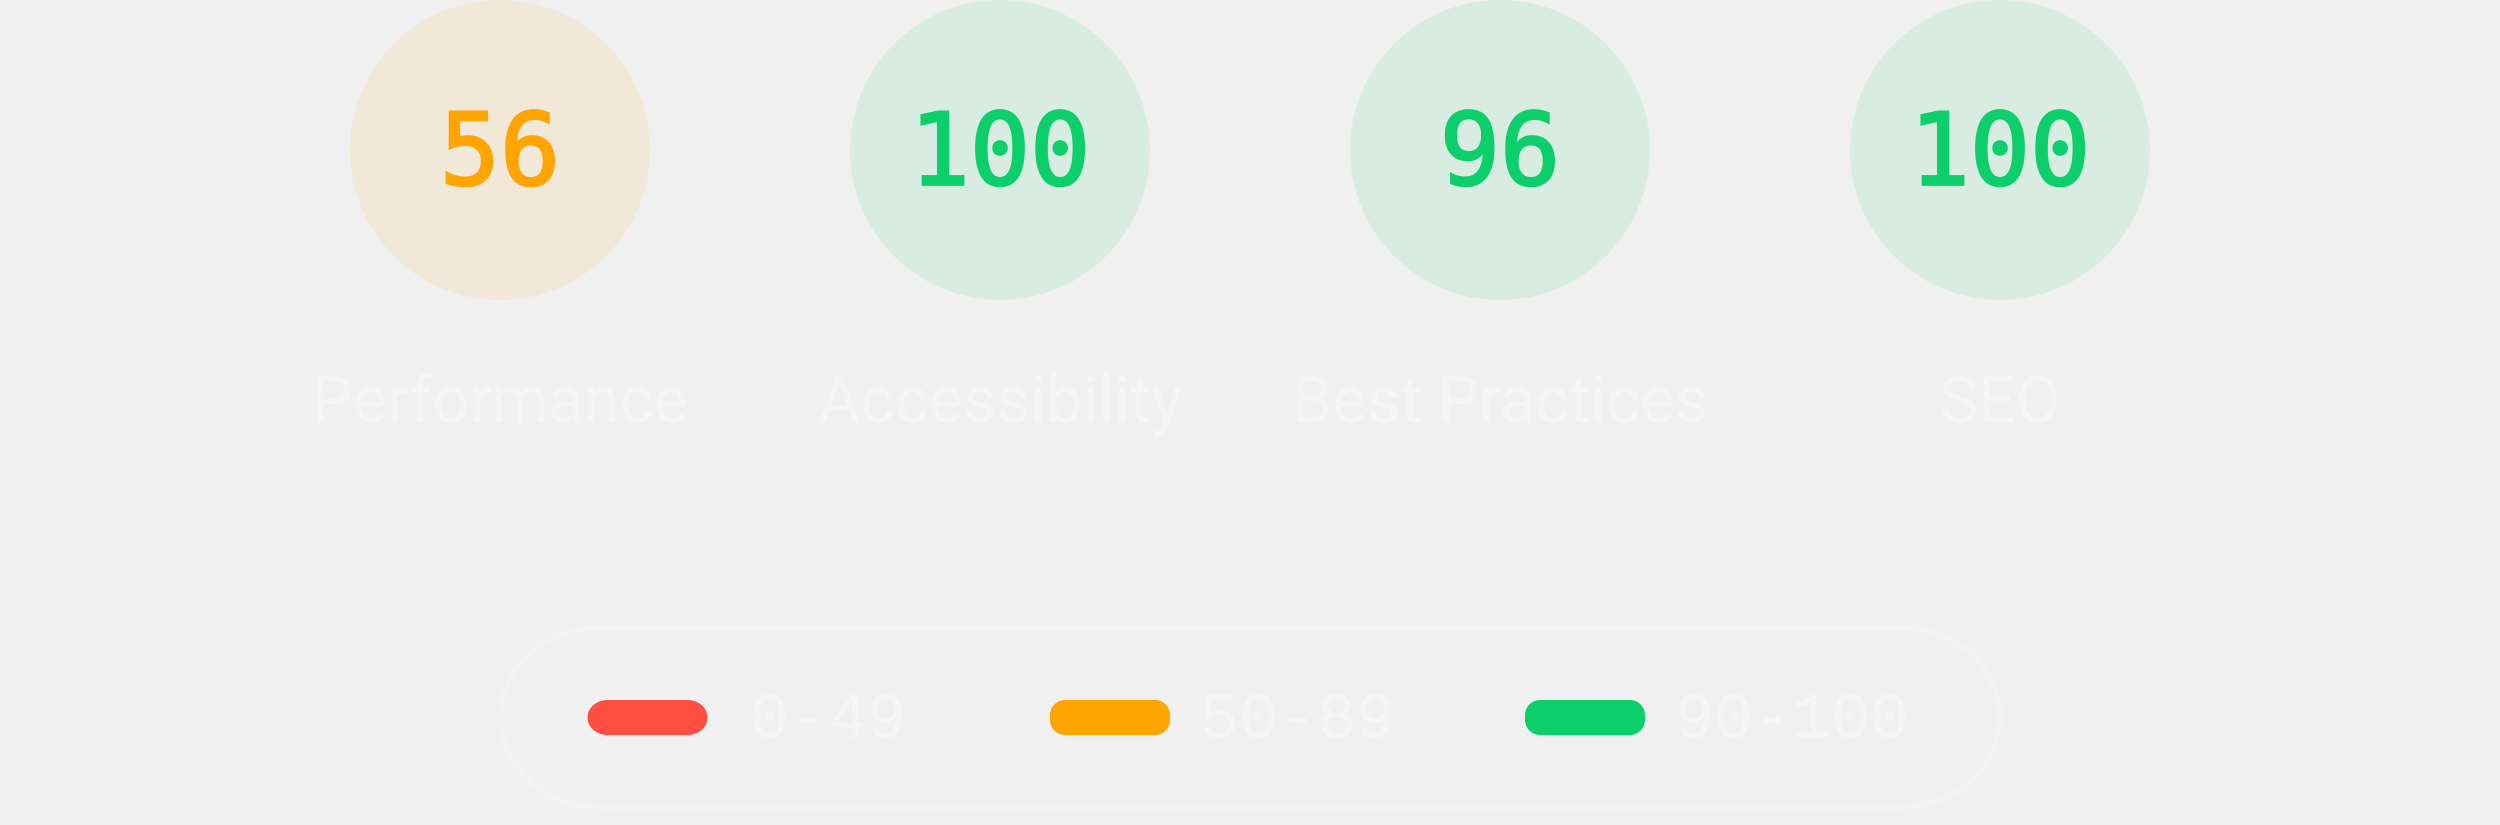
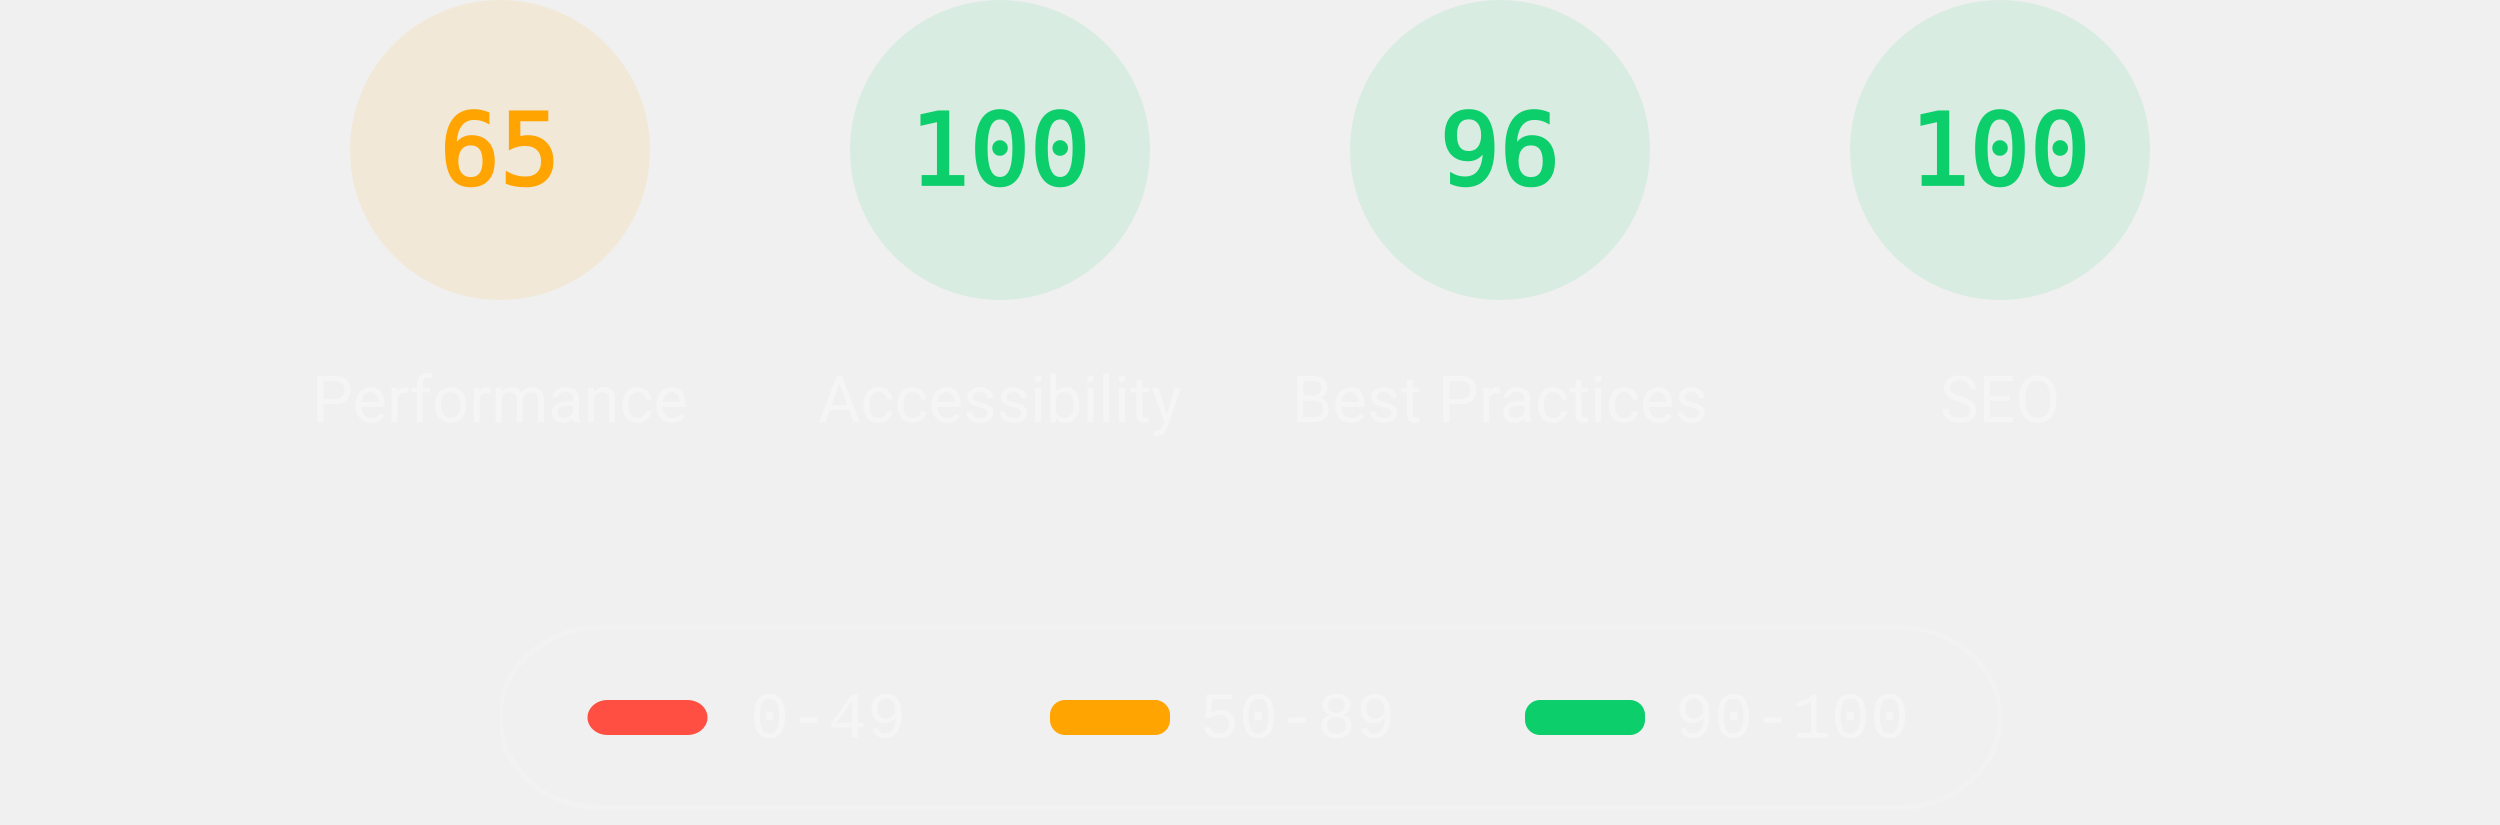
<svg xmlns="http://www.w3.org/2000/svg" class="theme--dark" fill="none" width="1000" height="330">
  <style>
			.gauge-base {
				opacity: 0.1
			}

			.gauge-arc {
				fill: none;
				animation-delay: 250ms;
				stroke-linecap: round;
				transform: rotate(-90deg);
				transform-origin: 100px 60px;
				animation: load-gauge 1s ease forwards
			}

			.guage-text {
				font-size: 40px;
				font-family: monospace;
				text-align: center
			}

			.guage-red {
				color: #ff4e42;
				fill: #ff4e42;
				stroke: #ff4e42
			}
			.guage-orange {
				color: #ffa400;
				fill: #ffa400;
				stroke: #ffa400
			}
			.guage-green {
				color: #0cce6b;
				fill: #0cce6b;
				stroke: #0cce6b
			}
			.theme--agnostic .guage-undefined {
				color: #5c5c5c;
				fill: #5c5c5c;
				stroke: #5c5c5c
			}
			.theme--light .guage-undefined {
				color: #1e1e1e;
				fill: #1e1e1e;
				stroke: #1e1e1e
			}
			.theme--dark .guage-undefined {
				color: #f5f5f5;
				fill: #f5f5f5;
				stroke: #f5f5f5
			}

			.guage-title {
				stroke: none;
				font-size: 26px;
				line-height: 26px;
				font-family: Roboto, Halvetica, Arial, sans-serif
			}
			.metric.guage-title {
				font-family: 'Courier New', Courier, monospace
			}
			.theme--agnostic .guage-title {
				color: #737373;
				fill: #737373
			}
			.theme--light .guage-title {
				color: #212121;
				fill: #212121
			}
			.theme--dark .guage-title {
				color: #f5f5f5;
				fill: #f5f5f5
			}

			@keyframes load-gauge {
				from {
					stroke-dasharray: 0 352.858
				}
			}
			.lh-gauge--pwa__disc {
				fill: #e0e0e0
			}
			.lh-gauge--pwa__logo {
				position: relative;
				fill: #b0b0b0
			}
			.lh-gauge--pwa__invisible {
				display: none
			}
			.lh-gauge--pwa__visible {
				display: inline
			}
			.guage-invisible {
				display: none
			}
			.lh-gauge--pwa__logo--primary-color {
				fill: #304ffe
			}
			.theme--agnostic .lh-gauge--pwa__logo--secondary-color {
				fill: #787878
			}
			.theme--light .lh-gauge--pwa__logo--secondary-color {
				fill: #3d3d3d
			}
			.theme--dark .lh-gauge--pwa__logo--secondary-color {
				fill: #d8b6b6
			}
			.theme--light #svg_2 {
				stroke: #00000022
			}
			.theme--agnostic #svg_2 {
				stroke: #616161
			}
			.theme--light #svg_2 {
				stroke: #00000022
			}
			.theme--dark #svg_2 {
				stroke: #f5f5f566
			}
		</style>
  <svg class="guage-div guage-perf guage-orange" viewBox="0 0 200 200" width="200" height="200" x="100" y="0">
    <circle class="gauge-base" r="56" cx="100" cy="60" stroke-width="8" />
-     <circle class="gauge-arc guage-arc-1" r="56" cx="100" cy="60" stroke-width="8" style="stroke-dasharray: 197.04, 351.858;" />
-     <text class="guage-text" x="100px" y="60px" alignment-baseline="central" dominant-baseline="central" text-anchor="middle">56</text>
+     <circle class="gauge-arc guage-arc-1" r="56" cx="100" cy="60" stroke-width="8" style="stroke-dasharray: 228.708, 351.858;" />
+     <text class="guage-text" x="100px" y="60px" alignment-baseline="central" dominant-baseline="central" text-anchor="middle">65</text>
    <text class="guage-title" x="100px" y="160px" alignment-baseline="central" dominant-baseline="central" text-anchor="middle">Performance</text>
  </svg>
  <svg class="guage-div guage-acc guage-green" viewBox="0 0 200 200" width="200" height="200" x="300" y="0">
    <circle class="gauge-base" r="56" cx="100" cy="60" stroke-width="8" />
    <circle class="gauge-arc guage-arc-2" r="56" cx="100" cy="60" stroke-width="8" style="stroke-dasharray: 351.858, 351.858;" />
    <text class="guage-text" x="100px" y="60px" alignment-baseline="central" dominant-baseline="central" text-anchor="middle">100</text>
    <text class="guage-title" x="100px" y="160px" alignment-baseline="central" dominant-baseline="central" text-anchor="middle">Accessibility</text>
  </svg>
  <svg class="guage-div guage-best guage-green" viewBox="0 0 200 200" width="200" height="200" x="500" y="0">
    <circle class="gauge-base" r="56" cx="100" cy="60" stroke-width="8" />
    <circle class="gauge-arc guage-arc-3" r="56" cx="100" cy="60" stroke-width="8" style="stroke-dasharray: 337.784, 351.858;" />
    <text class="guage-text" x="100px" y="60px" alignment-baseline="central" dominant-baseline="central" text-anchor="middle">96</text>
    <text class="guage-title" x="100px" y="160px" alignment-baseline="central" dominant-baseline="central" text-anchor="middle">Best Practices</text>
  </svg>
  <svg class="guage-div guage-seo guage-green" viewBox="0 0 200 200" width="200" height="200" x="700" y="0">
    <circle class="gauge-base" r="56" cx="100" cy="60" stroke-width="8" />
    <circle class="gauge-arc guage-arc-4" r="56" cx="100" cy="60" stroke-width="8" style="stroke-dasharray: 351.858, 351.858;" />
    <text class="guage-text" x="100px" y="60px" alignment-baseline="central" dominant-baseline="central" text-anchor="middle">100</text>
    <text class="guage-title" x="100px" y="160px" alignment-baseline="central" dominant-baseline="central" text-anchor="middle">SEO</text>
  </svg>
  <svg class="guage-div guage-pwa guage-invisible" viewBox="0 0 200 200" width="200" height="200" x="900" y="0">
    <svg viewBox="0 0 60 60" width="112" height="112" x="44" y="4">
      <defs>
        <linearGradient id="lh-gauge--pwa__check-circle__gradient-0" x1="50%" y1="0%" x2="50%" y2="100%">
          <stop stop-color="#00C852" offset="0%" />
          <stop stop-color="#009688" offset="100%" />
        </linearGradient>
        <linearGradient id="lh-gauge--pwa__installable__shadow-gradient-0" x1="76.056%" x2="24.111%" y1="82.995%" y2="24.735%">
          <stop stop-color="#A5D6A7" offset="0%" />
          <stop stop-color="#80CBC4" offset="100%" />
        </linearGradient>
        <linearGradient id="lh-gauge--pwa__fast-reliable__shadow-gradient-0" x1="76.056%" y1="82.995%" x2="25.678%" y2="26.493%">
          <stop stop-color="#64B5F6" offset="0%" />
          <stop stop-color="#2979FF" offset="100%" />
        </linearGradient>
        <g id="lh-gauge--pwa__fast-reliable-badge-0">
          <circle fill="#FFFFFF" cx="10" cy="10" r="10" />
          <path fill="#304FFE" d="M10 3.58l5.25 2.34v3.5c0 3.23-2.24 6.26-5.25 7-3.01-.74-5.25-3.77-5.25-7v-3.5L10 3.58zm-.47 10.74l2.76-4.83.03-.07c.04-.08 0-.24-.22-.24h-1.64l.47-3.26h-.47l-2.7 4.77c-.02.01.05-.1-.04.05-.09.16-.1.31.18.31h1.63l-.47 3.27h.47z" />
        </g>
        <g id="lh-gauge--pwa__installable-badge-0">
          <circle fill="#FFFFFF" cx="10" cy="10" r="10" />
          <path fill="#009688" d="M10 4.167A5.835 5.835 0 0 0 4.167 10 5.835 5.835 0 0 0 10 15.833 5.835 5.835 0 0 0 15.833 10 5.835 5.835 0 0 0 10 4.167zm2.917 6.416h-2.334v2.334H9.417v-2.334H7.083V9.417h2.334V7.083h1.166v2.334h2.334v1.166z" />
        </g>
      </defs>
      <g stroke="none" fill-rule="nonzero">
        <circle class="lh-gauge--pwa__disc" cx="30" cy="30" r="30" />
        <g class="lh-gauge--pwa__logo">
          <path d="M35.66 19.39l.7-1.75h2L37.4 15 38.6 12l3.4 9h-2.51l-.58-1.61z" />
          <path d="M33.52 21l3.65-9h-2.42l-2.5 5.82L30.5 12h-1.86l-1.9 5.82-1.35-2.65-1.21 3.72L25.4 21h2.38l1.72-5.2 1.64 5.2z" />
          <path fill-rule="nonzero" d="M20.3 17.91h1.48c.45 0 .85-.05 1.2-.15l.39-1.18 1.07-3.3a2.64 2.64 0 0 0-.28-.37c-.55-.6-1.36-.91-2.42-.91H18v9h2.3V17.9zm1.96-3.84c.22.22.33.5.33.87 0 .36-.1.65-.29.87-.2.23-.59.35-1.15.35h-.86v-2.41h.87c.52 0 .89.1 1.1.32z" />
        </g>
        <rect class="lh-gauge--pwa__component lh-gauge--pwa__na-line lh-gauge--pwa__invisible" fill="#FFFFFF" x="20" y="32" width="20" height="4" rx="2" />
        <g class="lh-gauge--pwa__component lh-gauge--pwa__fast-reliable-badge lh-gauge--pwa__invisible" transform="translate(20, 29)">
          <path fill="url(#lh-gauge--pwa__fast-reliable__shadow-gradient-0)" d="M33.63 19.49A30 30 0 0 1 16.2 30.36L3 17.14 17.14 3l16.49 16.49z" />
          <use href="#lh-gauge--pwa__fast-reliable-badge-0" />
        </g>
        <g class="lh-gauge--pwa__component lh-gauge--pwa__installable-badge lh-gauge--pwa__invisible" transform="translate(20, 29)">
          <path fill="url(#lh-gauge--pwa__installable__shadow-gradient-0)" d="M33.629 19.487c-4.272 5.453-10.391 9.39-17.415 10.869L3 17.142 17.142 3 33.63 19.487z" />
          <use href="#lh-gauge--pwa__installable-badge-0" />
        </g>
        <g class="lh-gauge--pwa__component lh-gauge--pwa__fast-reliable-installable-badges lh-gauge--pwa__invisible">
          <g transform="translate(8, 29)">
            <path fill="url(#lh-gauge--pwa__fast-reliable__shadow-gradient-0)" d="M16.321 30.463L3 17.143 17.142 3l22.365 22.365A29.864 29.864 0 0 1 22 31c-1.942 0-3.84-.184-5.679-.537z" />
            <use href="#lh-gauge--pwa__fast-reliable-badge-0" />
          </g>
          <g transform="translate(32, 29)">
            <path fill="url(#lh-gauge--pwa__installable__shadow-gradient-0)" d="M25.982 11.84a30.107 30.107 0 0 1-13.08 15.203L3 17.143 17.142 3l8.84 8.84z" />
            <use href="#lh-gauge--pwa__installable-badge-0" />
          </g>
        </g>
        <g class="lh-gauge--pwa__component lh-gauge--pwa__check-circle lh-gauge--pwa__invisible" transform="translate(18, 28)">
          <circle fill="#FFFFFF" cx="12" cy="12" r="12" />
          <path fill="url(#lh-gauge--pwa__check-circle__gradient-0)" d="M12 2a10 10 0 1 0 0 20 10 10 0 0 0 0-20zm-2 15l-5-5 1.41-1.41L10 14.17l7.59-7.59L19 8l-9 9z" />
        </g>
      </g>
    </svg>
    <text class="guage-title" y="160px" alignment-baseline="central" dominant-baseline="central" text-anchor="middle">
      <tspan x="100px" dy="-6px">Progressive</tspan>
      <tspan x="100px" dy="30px">Web App</tspan>
    </text>
  </svg>
  <svg width="604" height="76" x="200" y="250">
    <g>
      <rect fill="none" id="canvas_background" height="80" width="604" y="-1" x="-1" />
      <g display="none" overflow="visible" y="0" x="0" height="100%" width="100%" id="canvasGrid">
        <rect fill="url(#gridpattern)" stroke-width="0" y="0" x="0" height="100%" width="100%" />
      </g>
    </g>
    <g>
      <rect fill-opacity="0" stroke-width="2" rx="40" id="svg_2" height="72" width="600" y="1" x="0" fill="#000000" />
      <rect stroke="#000" rx="8" id="svg_3" height="14" width="48" y="30" x="35" stroke-opacity="null" stroke-width="0" fill="#ff4e42" />
      <rect stroke="#000" rx="6" id="svg_4" height="14" width="48" y="30" x="220" stroke-opacity="null" stroke-width="0" fill="#ffa400" />
      <rect stroke="#000" rx="6" id="svg_5" height="14" width="48" y="30" x="410" stroke-opacity="null" stroke-width="0" fill="#0cce6b" />
      <text class="metric guage-title" xml:space="preserve" text-anchor="start" font-size="26" id="svg_6" y="45" x="100" stroke-opacity="null" stroke-width="0" stroke="#000">0-49</text>
      <text class="metric guage-title" xml:space="preserve" text-anchor="start" font-size="26" id="svg_7" y="45" x="280" stroke-opacity="null" stroke-width="0" stroke="#000">50-89</text>
      <text class="metric guage-title" xml:space="preserve" text-anchor="start" font-size="26" id="svg_8" y="45" x="470" stroke-opacity="null" stroke-width="0" stroke="#000">90-100</text>
    </g>
  </svg>
</svg>
